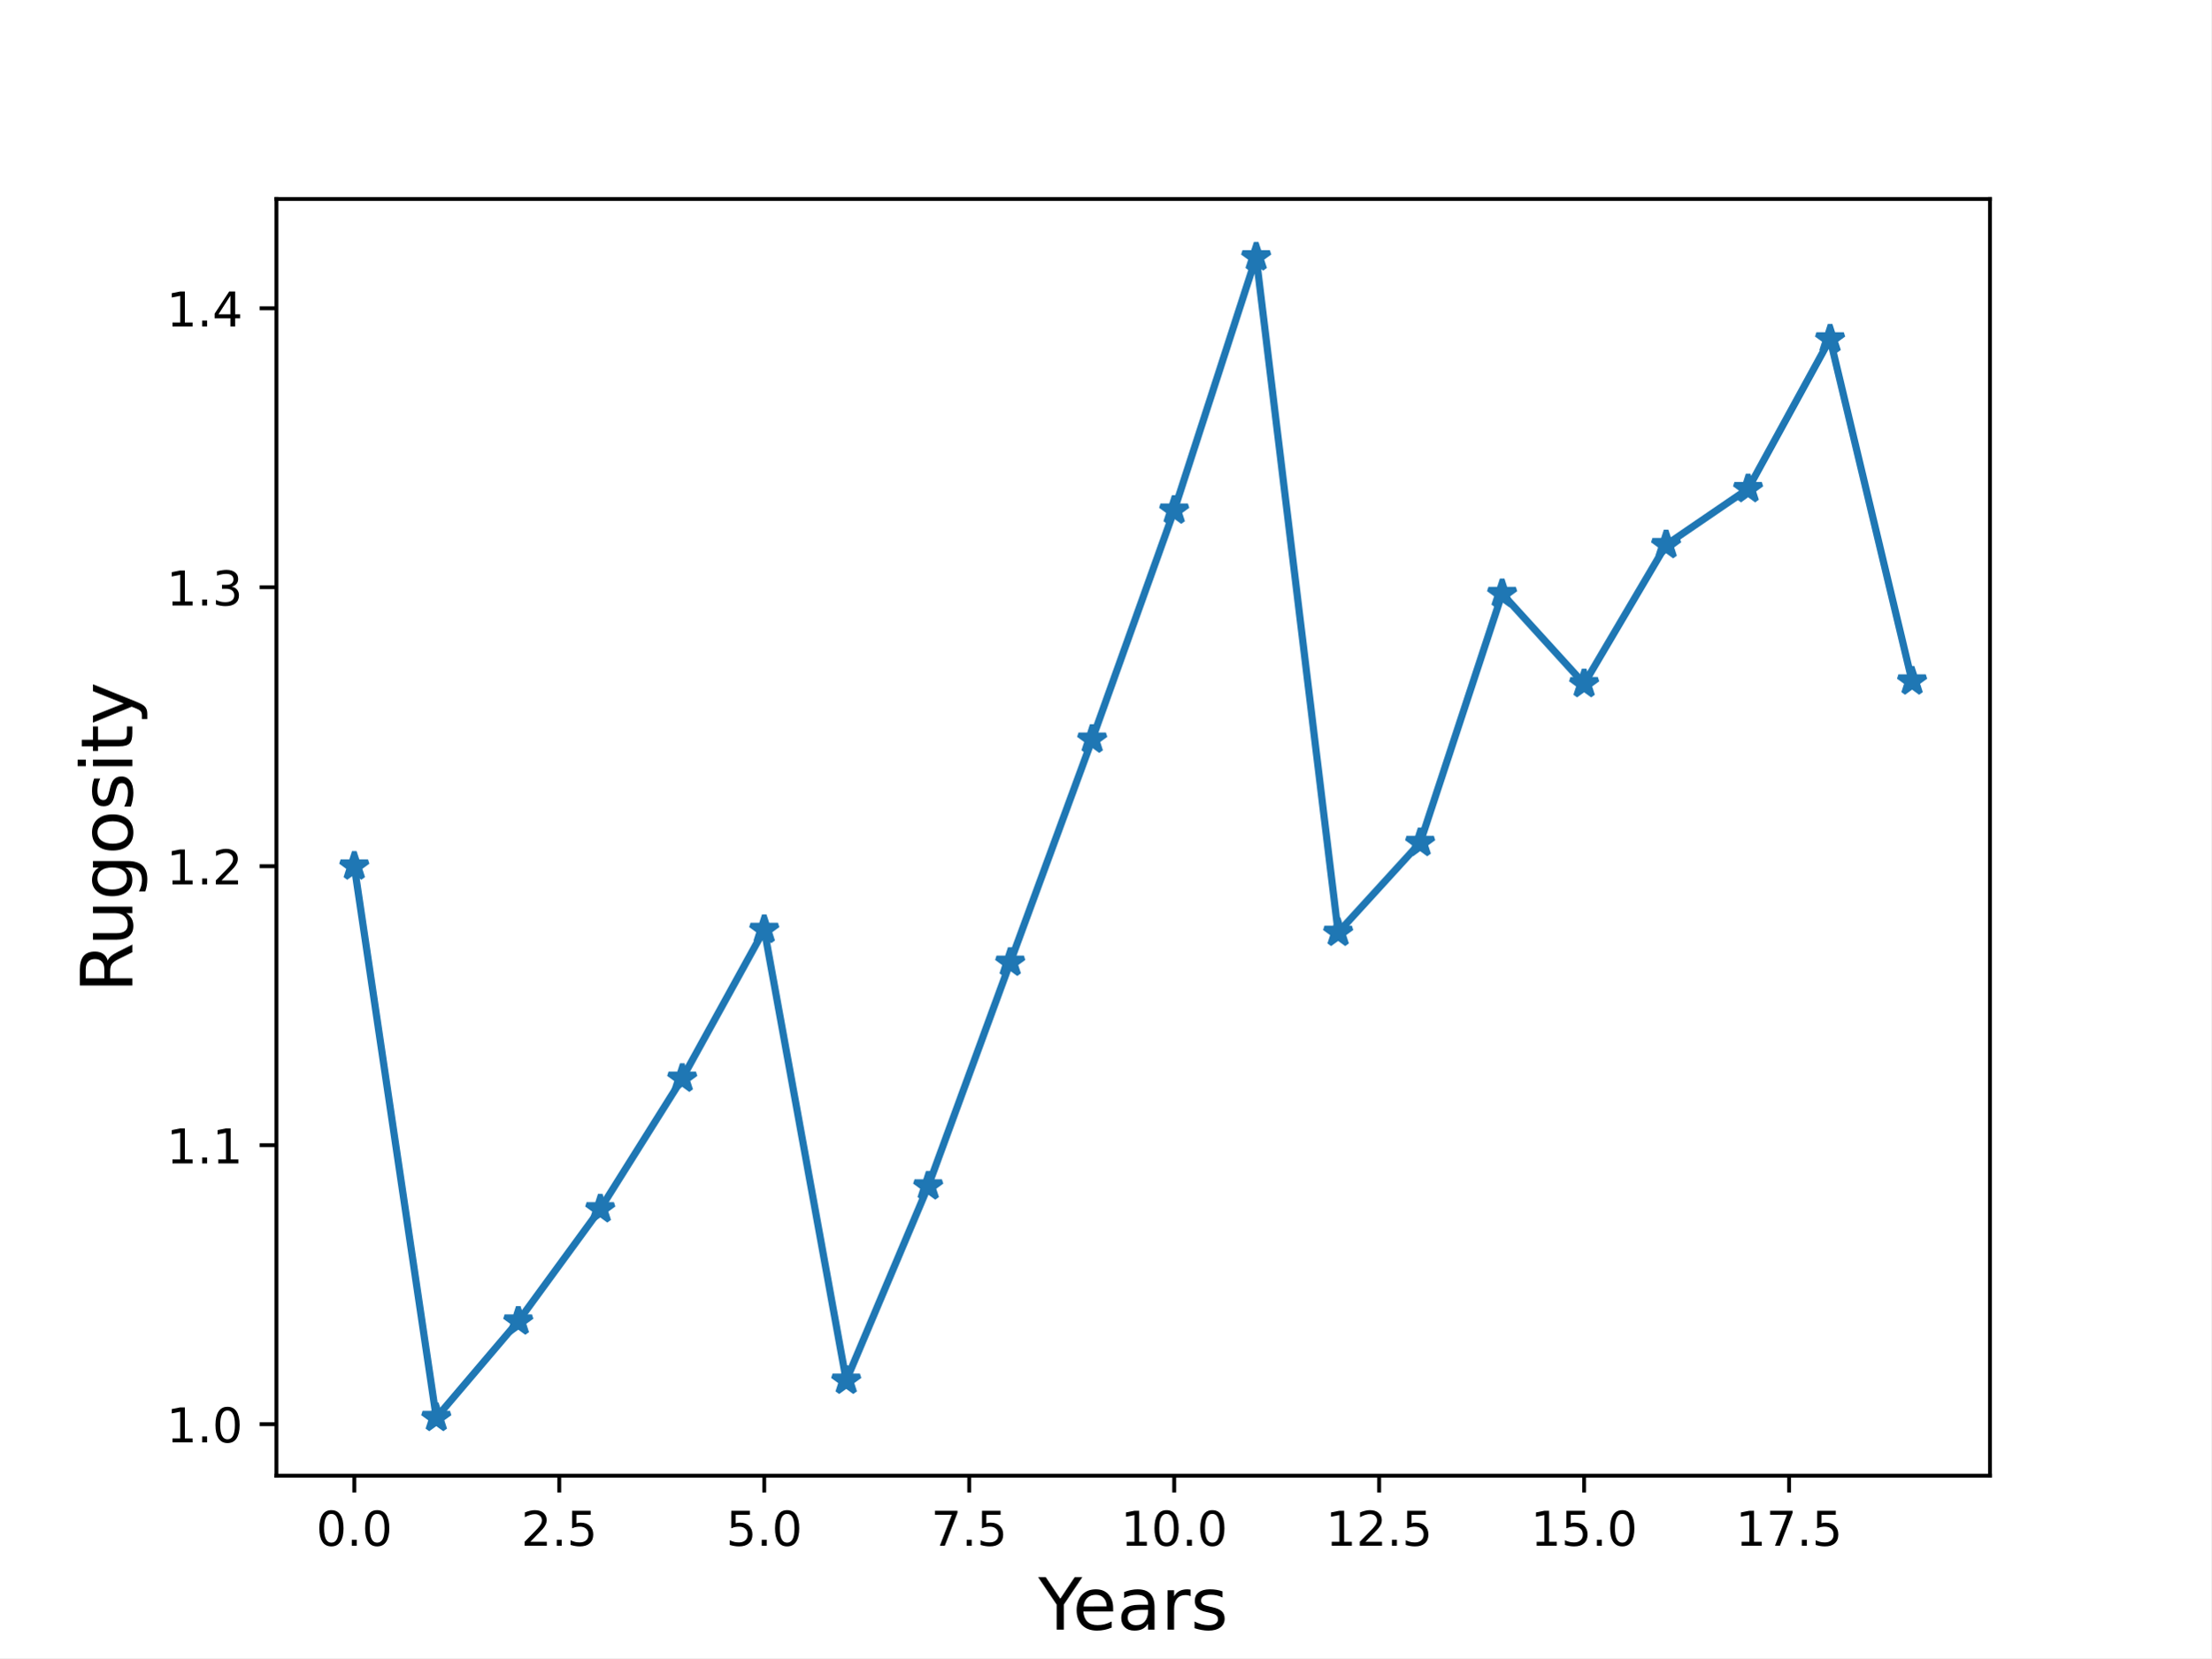
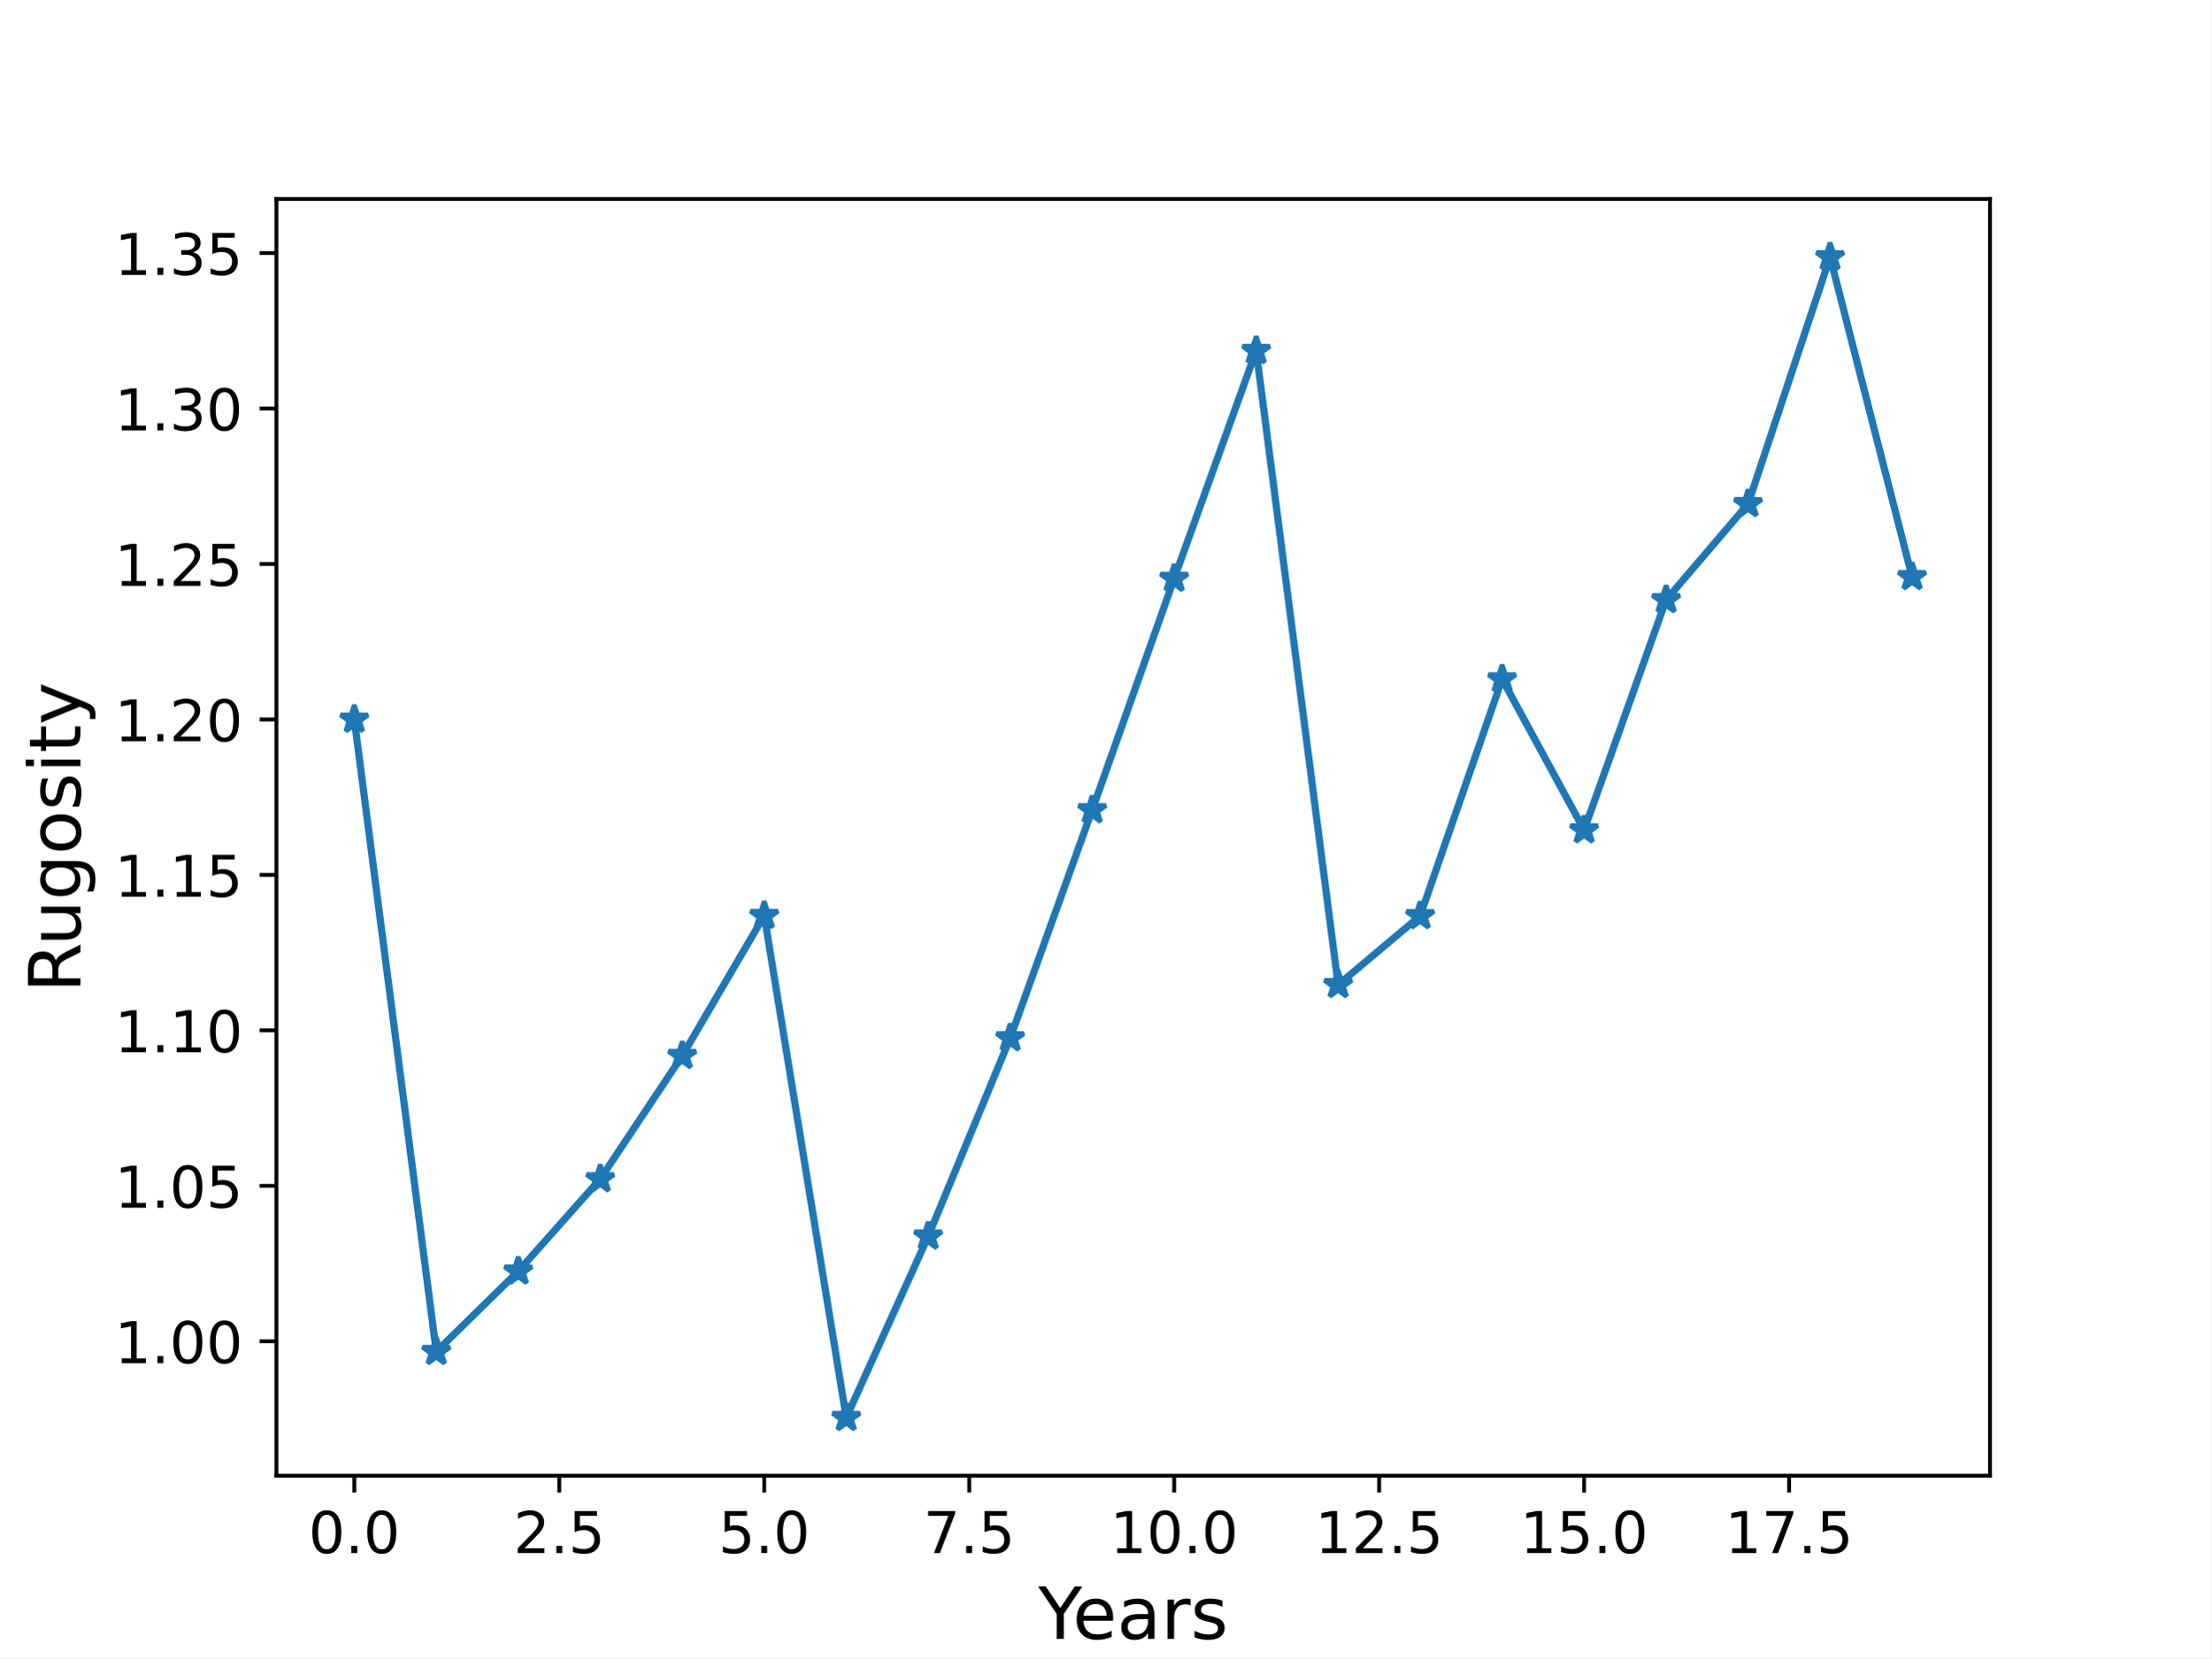
<svg xmlns="http://www.w3.org/2000/svg" xmlns:xlink="http://www.w3.org/1999/xlink" width="460.8pt" height="345.6pt" viewBox="0 0 460.8 345.6" version="1.1">
  <defs>
    <style type="text/css">*{stroke-linejoin: round; stroke-linecap: butt}</style>
  </defs>
  <g id="figure_1">
    <g id="patch_1">
      <path d="M 0 345.6  L 460.8 345.6  L 460.8 0  L 0 0  z " style="fill: #ffffff" />
    </g>
    <g id="axes_1">
      <g id="patch_2">
        <path d="M 57.6 307.584  L 414.72 307.584  L 414.72 41.472  L 57.6 41.472  z " style="fill: #ffffff" />
      </g>
      <g id="matplotlib.axis_1">
        <g id="xtick_1">
          <g id="line2d_1">
            <defs>
-               <path id="m5b304df099" d="M 0 0  L 0 3.5  " style="stroke: #000000; stroke-width: 0.8" />
+               <path id="me1a2ac64ba" d="M 0 0  L 0 3.5  " style="stroke: #000000; stroke-width: 0.8" />
            </defs>
            <g>
-               <use xlink:href="#m5b304df099" x="73.833" y="307.584" style="stroke: #000000; stroke-width: 0.8" />
+               <use xlink:href="#me1a2ac64ba" x="73.833" y="307.584" style="stroke: #000000; stroke-width: 0.8" />
            </g>
          </g>
          <g id="text_1">
-             <g transform="translate(65.88116 322.1824) scale(0.1 -0.1)">
+             <g transform="translate(64.29085 323.7021) scale(0.12 -0.12)">
              <defs>
                <path id="DejaVuSans-30" d="M 2034 4250  Q 1547 4250 1301 3770  Q 1056 3291 1056 2328  Q 1056 1369 1301 889  Q 1547 409 2034 409  Q 2525 409 2770 889  Q 3016 1369 3016 2328  Q 3016 3291 2770 3770  Q 2525 4250 2034 4250  z M 2034 4750  Q 2819 4750 3233 4129  Q 3647 3509 3647 2328  Q 3647 1150 3233 529  Q 2819 -91 2034 -91  Q 1250 -91 836 529  Q 422 1150 422 2328  Q 422 3509 836 4129  Q 1250 4750 2034 4750  z " transform="scale(0.015625)" />
                <path id="DejaVuSans-2e" d="M 684 794  L 1344 794  L 1344 0  L 684 0  L 684 794  z " transform="scale(0.015625)" />
              </defs>
              <use xlink:href="#DejaVuSans-30" />
              <use xlink:href="#DejaVuSans-2e" x="63.623" />
              <use xlink:href="#DejaVuSans-30" x="95.41" />
            </g>
          </g>
        </g>
        <g id="xtick_2">
          <g id="line2d_2">
            <g>
-               <use xlink:href="#m5b304df099" x="116.55" y="307.584" style="stroke: #000000; stroke-width: 0.8" />
+               <use xlink:href="#me1a2ac64ba" x="116.55" y="307.584" style="stroke: #000000; stroke-width: 0.8" />
            </g>
          </g>
          <g id="text_2">
-             <g transform="translate(108.5989 322.1824) scale(0.1 -0.1)">
+             <g transform="translate(107.0086 323.7021) scale(0.12 -0.12)">
              <defs>
                <path id="DejaVuSans-32" d="M 1228 531  L 3431 531  L 3431 0  L 469 0  L 469 531  Q 828 903 1448 1529  Q 2069 2156 2228 2338  Q 2531 2678 2651 2914  Q 2772 3150 2772 3378  Q 2772 3750 2511 3984  Q 2250 4219 1831 4219  Q 1534 4219 1204 4116  Q 875 4013 500 3803  L 500 4441  Q 881 4594 1212 4672  Q 1544 4750 1819 4750  Q 2544 4750 2975 4387  Q 3406 4025 3406 3419  Q 3406 3131 3298 2873  Q 3191 2616 2906 2266  Q 2828 2175 2409 1742  Q 1991 1309 1228 531  z " transform="scale(0.015625)" />
                <path id="DejaVuSans-35" d="M 691 4666  L 3169 4666  L 3169 4134  L 1269 4134  L 1269 2991  Q 1406 3038 1543 3061  Q 1681 3084 1819 3084  Q 2600 3084 3056 2656  Q 3513 2228 3513 1497  Q 3513 744 3044 326  Q 2575 -91 1722 -91  Q 1428 -91 1123 -41  Q 819 9 494 109  L 494 744  Q 775 591 1075 516  Q 1375 441 1709 441  Q 2250 441 2565 725  Q 2881 1009 2881 1497  Q 2881 1984 2565 2268  Q 2250 2553 1709 2553  Q 1456 2553 1204 2497  Q 953 2441 691 2322  L 691 4666  z " transform="scale(0.015625)" />
              </defs>
              <use xlink:href="#DejaVuSans-32" />
              <use xlink:href="#DejaVuSans-2e" x="63.623" />
              <use xlink:href="#DejaVuSans-35" x="95.41" />
            </g>
          </g>
        </g>
        <g id="xtick_3">
          <g id="line2d_3">
            <g>
-               <use xlink:href="#m5b304df099" x="159.268" y="307.584" style="stroke: #000000; stroke-width: 0.8" />
+               <use xlink:href="#me1a2ac64ba" x="159.268" y="307.584" style="stroke: #000000; stroke-width: 0.8" />
            </g>
          </g>
          <g id="text_3">
-             <g transform="translate(151.3166 322.1824) scale(0.1 -0.1)">
+             <g transform="translate(149.7263 323.7021) scale(0.12 -0.12)">
              <use xlink:href="#DejaVuSans-35" />
              <use xlink:href="#DejaVuSans-2e" x="63.623" />
              <use xlink:href="#DejaVuSans-30" x="95.41" />
            </g>
          </g>
        </g>
        <g id="xtick_4">
          <g id="line2d_4">
            <g>
-               <use xlink:href="#m5b304df099" x="201.986" y="307.584" style="stroke: #000000; stroke-width: 0.8" />
+               <use xlink:href="#me1a2ac64ba" x="201.986" y="307.584" style="stroke: #000000; stroke-width: 0.8" />
            </g>
          </g>
          <g id="text_4">
-             <g transform="translate(194.0343 322.1824) scale(0.1 -0.1)">
+             <g transform="translate(192.444 323.7021) scale(0.12 -0.12)">
              <defs>
                <path id="DejaVuSans-37" d="M 525 4666  L 3525 4666  L 3525 4397  L 1831 0  L 1172 0  L 2766 4134  L 525 4134  L 525 4666  z " transform="scale(0.015625)" />
              </defs>
              <use xlink:href="#DejaVuSans-37" />
              <use xlink:href="#DejaVuSans-2e" x="63.623" />
              <use xlink:href="#DejaVuSans-35" x="95.41" />
            </g>
          </g>
        </g>
        <g id="xtick_5">
          <g id="line2d_5">
            <g>
-               <use xlink:href="#m5b304df099" x="244.704" y="307.584" style="stroke: #000000; stroke-width: 0.8" />
+               <use xlink:href="#me1a2ac64ba" x="244.704" y="307.584" style="stroke: #000000; stroke-width: 0.8" />
            </g>
          </g>
          <g id="text_5">
-             <g transform="translate(233.5707 322.1824) scale(0.1 -0.1)">
+             <g transform="translate(231.3442 323.7021) scale(0.12 -0.12)">
              <defs>
                <path id="DejaVuSans-31" d="M 794 531  L 1825 531  L 1825 4091  L 703 3866  L 703 4441  L 1819 4666  L 2450 4666  L 2450 531  L 3481 531  L 3481 0  L 794 0  L 794 531  z " transform="scale(0.015625)" />
              </defs>
              <use xlink:href="#DejaVuSans-31" />
              <use xlink:href="#DejaVuSans-30" x="63.623" />
              <use xlink:href="#DejaVuSans-2e" x="127.246" />
              <use xlink:href="#DejaVuSans-30" x="159.033" />
            </g>
          </g>
        </g>
        <g id="xtick_6">
          <g id="line2d_6">
            <g>
-               <use xlink:href="#m5b304df099" x="287.421" y="307.584" style="stroke: #000000; stroke-width: 0.8" />
+               <use xlink:href="#me1a2ac64ba" x="287.421" y="307.584" style="stroke: #000000; stroke-width: 0.8" />
            </g>
          </g>
          <g id="text_6">
-             <g transform="translate(276.2884 322.1824) scale(0.1 -0.1)">
+             <g transform="translate(274.0619 323.7021) scale(0.12 -0.12)">
              <use xlink:href="#DejaVuSans-31" />
              <use xlink:href="#DejaVuSans-32" x="63.623" />
              <use xlink:href="#DejaVuSans-2e" x="127.246" />
              <use xlink:href="#DejaVuSans-35" x="159.033" />
            </g>
          </g>
        </g>
        <g id="xtick_7">
          <g id="line2d_7">
            <g>
-               <use xlink:href="#m5b304df099" x="330.139" y="307.584" style="stroke: #000000; stroke-width: 0.8" />
+               <use xlink:href="#me1a2ac64ba" x="330.139" y="307.584" style="stroke: #000000; stroke-width: 0.8" />
            </g>
          </g>
          <g id="text_7">
-             <g transform="translate(319.0061 322.1824) scale(0.1 -0.1)">
+             <g transform="translate(316.7796 323.7021) scale(0.12 -0.12)">
              <use xlink:href="#DejaVuSans-31" />
              <use xlink:href="#DejaVuSans-35" x="63.623" />
              <use xlink:href="#DejaVuSans-2e" x="127.246" />
              <use xlink:href="#DejaVuSans-30" x="159.033" />
            </g>
          </g>
        </g>
        <g id="xtick_8">
          <g id="line2d_8">
            <g>
-               <use xlink:href="#m5b304df099" x="372.857" y="307.584" style="stroke: #000000; stroke-width: 0.8" />
+               <use xlink:href="#me1a2ac64ba" x="372.857" y="307.584" style="stroke: #000000; stroke-width: 0.8" />
            </g>
          </g>
          <g id="text_8">
-             <g transform="translate(361.7238 322.1824) scale(0.1 -0.1)">
+             <g transform="translate(359.4973 323.7021) scale(0.12 -0.12)">
              <use xlink:href="#DejaVuSans-31" />
              <use xlink:href="#DejaVuSans-37" x="63.623" />
              <use xlink:href="#DejaVuSans-2e" x="127.246" />
              <use xlink:href="#DejaVuSans-35" x="159.033" />
            </g>
          </g>
        </g>
        <g id="text_9">
-           <g transform="translate(216.3717 339.6598) scale(0.15 -0.15)">
+           <g transform="translate(216.3717 341.5954) scale(0.15 -0.15)">
            <defs>
              <path id="DejaVuSans-59" d="M -13 4666  L 666 4666  L 1959 2747  L 3244 4666  L 3922 4666  L 2272 2222  L 2272 0  L 1638 0  L 1638 2222  L -13 4666  z " transform="scale(0.015625)" />
              <path id="DejaVuSans-65" d="M 3597 1894  L 3597 1613  L 953 1613  Q 991 1019 1311 708  Q 1631 397 2203 397  Q 2534 397 2845 478  Q 3156 559 3463 722  L 3463 178  Q 3153 47 2828 -22  Q 2503 -91 2169 -91  Q 1331 -91 842 396  Q 353 884 353 1716  Q 353 2575 817 3079  Q 1281 3584 2069 3584  Q 2775 3584 3186 3129  Q 3597 2675 3597 1894  z M 3022 2063  Q 3016 2534 2758 2815  Q 2500 3097 2075 3097  Q 1594 3097 1305 2825  Q 1016 2553 972 2059  L 3022 2063  z " transform="scale(0.015625)" />
              <path id="DejaVuSans-61" d="M 2194 1759  Q 1497 1759 1228 1600  Q 959 1441 959 1056  Q 959 750 1161 570  Q 1363 391 1709 391  Q 2188 391 2477 730  Q 2766 1069 2766 1631  L 2766 1759  L 2194 1759  z M 3341 1997  L 3341 0  L 2766 0  L 2766 531  Q 2569 213 2275 61  Q 1981 -91 1556 -91  Q 1019 -91 701 211  Q 384 513 384 1019  Q 384 1609 779 1909  Q 1175 2209 1959 2209  L 2766 2209  L 2766 2266  Q 2766 2663 2505 2880  Q 2244 3097 1772 3097  Q 1472 3097 1187 3025  Q 903 2953 641 2809  L 641 3341  Q 956 3463 1253 3523  Q 1550 3584 1831 3584  Q 2591 3584 2966 3190  Q 3341 2797 3341 1997  z " transform="scale(0.015625)" />
              <path id="DejaVuSans-72" d="M 2631 2963  Q 2534 3019 2420 3045  Q 2306 3072 2169 3072  Q 1681 3072 1420 2755  Q 1159 2438 1159 1844  L 1159 0  L 581 0  L 581 3500  L 1159 3500  L 1159 2956  Q 1341 3275 1631 3429  Q 1922 3584 2338 3584  Q 2397 3584 2469 3576  Q 2541 3569 2628 3553  L 2631 2963  z " transform="scale(0.015625)" />
              <path id="DejaVuSans-73" d="M 2834 3397  L 2834 2853  Q 2591 2978 2328 3040  Q 2066 3103 1784 3103  Q 1356 3103 1142 2972  Q 928 2841 928 2578  Q 928 2378 1081 2264  Q 1234 2150 1697 2047  L 1894 2003  Q 2506 1872 2764 1633  Q 3022 1394 3022 966  Q 3022 478 2636 193  Q 2250 -91 1575 -91  Q 1294 -91 989 -36  Q 684 19 347 128  L 347 722  Q 666 556 975 473  Q 1284 391 1588 391  Q 1994 391 2212 530  Q 2431 669 2431 922  Q 2431 1156 2273 1281  Q 2116 1406 1581 1522  L 1381 1569  Q 847 1681 609 1914  Q 372 2147 372 2553  Q 372 3047 722 3315  Q 1072 3584 1716 3584  Q 2034 3584 2315 3537  Q 2597 3491 2834 3397  z " transform="scale(0.015625)" />
            </defs>
            <use xlink:href="#DejaVuSans-59" />
            <use xlink:href="#DejaVuSans-65" x="47.834" />
            <use xlink:href="#DejaVuSans-61" x="109.357" />
            <use xlink:href="#DejaVuSans-72" x="170.637" />
            <use xlink:href="#DejaVuSans-73" x="211.75" />
          </g>
        </g>
      </g>
      <g id="matplotlib.axis_2">
        <g id="ytick_1">
          <g id="line2d_9">
            <defs>
-               <path id="m7ea5a0cd66" d="M 0 0  L -3.5 0  " style="stroke: #000000; stroke-width: 0.8" />
+               <path id="mc644a6f11e" d="M 0 0  L -3.5 0  " style="stroke: #000000; stroke-width: 0.8" />
            </defs>
            <g>
-               <use xlink:href="#m7ea5a0cd66" x="57.6" y="296.843" style="stroke: #000000; stroke-width: 0.8" />
+               <use xlink:href="#mc644a6f11e" x="57.6" y="279.572" style="stroke: #000000; stroke-width: 0.8" />
            </g>
          </g>
          <g id="text_10">
-             <g transform="translate(34.69687 300.6425) scale(0.1 -0.1)">
+             <g transform="translate(23.88125 284.1314) scale(0.12 -0.12)">
              <use xlink:href="#DejaVuSans-31" />
              <use xlink:href="#DejaVuSans-2e" x="63.623" />
              <use xlink:href="#DejaVuSans-30" x="95.41" />
+               <use xlink:href="#DejaVuSans-30" x="159.033" />
            </g>
          </g>
        </g>
        <g id="ytick_2">
          <g id="line2d_10">
            <g>
-               <use xlink:href="#m7ea5a0cd66" x="57.6" y="238.694" style="stroke: #000000; stroke-width: 0.8" />
+               <use xlink:href="#mc644a6f11e" x="57.6" y="247.167" style="stroke: #000000; stroke-width: 0.8" />
            </g>
          </g>
          <g id="text_11">
-             <g transform="translate(34.69687 242.4936) scale(0.1 -0.1)">
-               <use xlink:href="#DejaVuSans-31" />
-               <use xlink:href="#DejaVuSans-2e" x="63.623" />
-               <use xlink:href="#DejaVuSans-31" x="95.41" />
+             <g transform="translate(23.88125 251.726) scale(0.12 -0.12)">
+               <use xlink:href="#DejaVuSans-31" />
+               <use xlink:href="#DejaVuSans-2e" x="63.623" />
+               <use xlink:href="#DejaVuSans-30" x="95.41" />
+               <use xlink:href="#DejaVuSans-35" x="159.033" />
            </g>
          </g>
        </g>
        <g id="ytick_3">
          <g id="line2d_11">
            <g>
-               <use xlink:href="#m7ea5a0cd66" x="57.6" y="180.546" style="stroke: #000000; stroke-width: 0.8" />
+               <use xlink:href="#mc644a6f11e" x="57.6" y="214.761" style="stroke: #000000; stroke-width: 0.8" />
            </g>
          </g>
          <g id="text_12">
-             <g transform="translate(34.69687 184.3447) scale(0.1 -0.1)">
-               <use xlink:href="#DejaVuSans-31" />
-               <use xlink:href="#DejaVuSans-2e" x="63.623" />
-               <use xlink:href="#DejaVuSans-32" x="95.41" />
+             <g transform="translate(23.88125 219.3205) scale(0.12 -0.12)">
+               <use xlink:href="#DejaVuSans-31" />
+               <use xlink:href="#DejaVuSans-2e" x="63.623" />
+               <use xlink:href="#DejaVuSans-31" x="95.41" />
+               <use xlink:href="#DejaVuSans-30" x="159.033" />
            </g>
          </g>
        </g>
        <g id="ytick_4">
          <g id="line2d_12">
            <g>
-               <use xlink:href="#m7ea5a0cd66" x="57.6" y="122.397" style="stroke: #000000; stroke-width: 0.8" />
+               <use xlink:href="#mc644a6f11e" x="57.6" y="182.356" style="stroke: #000000; stroke-width: 0.8" />
            </g>
          </g>
          <g id="text_13">
-             <g transform="translate(34.69687 126.1959) scale(0.1 -0.1)">
-               <defs>
-                 <path id="DejaVuSans-33" d="M 2597 2516  Q 3050 2419 3304 2112  Q 3559 1806 3559 1356  Q 3559 666 3084 287  Q 2609 -91 1734 -91  Q 1441 -91 1130 -33  Q 819 25 488 141  L 488 750  Q 750 597 1062 519  Q 1375 441 1716 441  Q 2309 441 2620 675  Q 2931 909 2931 1356  Q 2931 1769 2642 2001  Q 2353 2234 1838 2234  L 1294 2234  L 1294 2753  L 1863 2753  Q 2328 2753 2575 2939  Q 2822 3125 2822 3475  Q 2822 3834 2567 4026  Q 2313 4219 1838 4219  Q 1578 4219 1281 4162  Q 984 4106 628 3988  L 628 4550  Q 988 4650 1302 4700  Q 1616 4750 1894 4750  Q 2613 4750 3031 4423  Q 3450 4097 3450 3541  Q 3450 3153 3228 2886  Q 3006 2619 2597 2516  z " transform="scale(0.015625)" />
-               </defs>
-               <use xlink:href="#DejaVuSans-31" />
-               <use xlink:href="#DejaVuSans-2e" x="63.623" />
-               <use xlink:href="#DejaVuSans-33" x="95.41" />
+             <g transform="translate(23.88125 186.9151) scale(0.12 -0.12)">
+               <use xlink:href="#DejaVuSans-31" />
+               <use xlink:href="#DejaVuSans-2e" x="63.623" />
+               <use xlink:href="#DejaVuSans-31" x="95.41" />
+               <use xlink:href="#DejaVuSans-35" x="159.033" />
            </g>
          </g>
        </g>
        <g id="ytick_5">
          <g id="line2d_13">
            <g>
-               <use xlink:href="#m7ea5a0cd66" x="57.6" y="64.248" style="stroke: #000000; stroke-width: 0.8" />
+               <use xlink:href="#mc644a6f11e" x="57.6" y="149.951" style="stroke: #000000; stroke-width: 0.8" />
            </g>
          </g>
          <g id="text_14">
-             <g transform="translate(34.69687 68.04696) scale(0.1 -0.1)">
-               <defs>
-                 <path id="DejaVuSans-34" d="M 2419 4116  L 825 1625  L 2419 1625  L 2419 4116  z M 2253 4666  L 3047 4666  L 3047 1625  L 3713 1625  L 3713 1100  L 3047 1100  L 3047 0  L 2419 0  L 2419 1100  L 313 1100  L 313 1709  L 2253 4666  z " transform="scale(0.015625)" />
-               </defs>
-               <use xlink:href="#DejaVuSans-31" />
-               <use xlink:href="#DejaVuSans-2e" x="63.623" />
-               <use xlink:href="#DejaVuSans-34" x="95.41" />
-             </g>
-           </g>
-         </g>
-         <g id="text_15">
-           <g transform="translate(27.57734 206.8753) rotate(-90) scale(0.15 -0.15)">
+             <g transform="translate(23.88125 154.5096) scale(0.12 -0.12)">
+               <use xlink:href="#DejaVuSans-31" />
+               <use xlink:href="#DejaVuSans-2e" x="63.623" />
+               <use xlink:href="#DejaVuSans-32" x="95.41" />
+               <use xlink:href="#DejaVuSans-30" x="159.033" />
+             </g>
+           </g>
+         </g>
+         <g id="ytick_6">
+           <g id="line2d_14">
+             <g>
+               <use xlink:href="#mc644a6f11e" x="57.6" y="117.545" style="stroke: #000000; stroke-width: 0.8" />
+             </g>
+           </g>
+           <g id="text_15">
+             <g transform="translate(23.88125 122.1042) scale(0.12 -0.12)">
+               <use xlink:href="#DejaVuSans-31" />
+               <use xlink:href="#DejaVuSans-2e" x="63.623" />
+               <use xlink:href="#DejaVuSans-32" x="95.41" />
+               <use xlink:href="#DejaVuSans-35" x="159.033" />
+             </g>
+           </g>
+         </g>
+         <g id="ytick_7">
+           <g id="line2d_15">
+             <g>
+               <use xlink:href="#mc644a6f11e" x="57.6" y="85.14" style="stroke: #000000; stroke-width: 0.8" />
+             </g>
+           </g>
+           <g id="text_16">
+             <g transform="translate(23.88125 89.69876) scale(0.12 -0.12)">
+               <defs>
+                 <path id="DejaVuSans-33" d="M 2597 2516  Q 3050 2419 3304 2112  Q 3559 1806 3559 1356  Q 3559 666 3084 287  Q 2609 -91 1734 -91  Q 1441 -91 1130 -33  Q 819 25 488 141  L 488 750  Q 750 597 1062 519  Q 1375 441 1716 441  Q 2309 441 2620 675  Q 2931 909 2931 1356  Q 2931 1769 2642 2001  Q 2353 2234 1838 2234  L 1294 2234  L 1294 2753  L 1863 2753  Q 2328 2753 2575 2939  Q 2822 3125 2822 3475  Q 2822 3834 2567 4026  Q 2313 4219 1838 4219  Q 1578 4219 1281 4162  Q 984 4106 628 3988  L 628 4550  Q 988 4650 1302 4700  Q 1616 4750 1894 4750  Q 2613 4750 3031 4423  Q 3450 4097 3450 3541  Q 3450 3153 3228 2886  Q 3006 2619 2597 2516  z " transform="scale(0.015625)" />
+               </defs>
+               <use xlink:href="#DejaVuSans-31" />
+               <use xlink:href="#DejaVuSans-2e" x="63.623" />
+               <use xlink:href="#DejaVuSans-33" x="95.41" />
+               <use xlink:href="#DejaVuSans-30" x="159.033" />
+             </g>
+           </g>
+         </g>
+         <g id="ytick_8">
+           <g id="line2d_16">
+             <g>
+               <use xlink:href="#mc644a6f11e" x="57.6" y="52.734" style="stroke: #000000; stroke-width: 0.8" />
+             </g>
+           </g>
+           <g id="text_17">
+             <g transform="translate(23.88125 57.29332) scale(0.12 -0.12)">
+               <use xlink:href="#DejaVuSans-31" />
+               <use xlink:href="#DejaVuSans-2e" x="63.623" />
+               <use xlink:href="#DejaVuSans-33" x="95.41" />
+               <use xlink:href="#DejaVuSans-35" x="159.033" />
+             </g>
+           </g>
+         </g>
+         <g id="text_18">
+           <g transform="translate(16.76172 206.8753) rotate(-90) scale(0.15 -0.15)">
            <defs>
              <path id="DejaVuSans-52" d="M 2841 2188  Q 3044 2119 3236 1894  Q 3428 1669 3622 1275  L 4263 0  L 3584 0  L 2988 1197  Q 2756 1666 2539 1819  Q 2322 1972 1947 1972  L 1259 1972  L 1259 0  L 628 0  L 628 4666  L 2053 4666  Q 2853 4666 3247 4331  Q 3641 3997 3641 3322  Q 3641 2881 3436 2590  Q 3231 2300 2841 2188  z M 1259 4147  L 1259 2491  L 2053 2491  Q 2509 2491 2742 2702  Q 2975 2913 2975 3322  Q 2975 3731 2742 3939  Q 2509 4147 2053 4147  L 1259 4147  z " transform="scale(0.015625)" />
              <path id="DejaVuSans-75" d="M 544 1381  L 544 3500  L 1119 3500  L 1119 1403  Q 1119 906 1312 657  Q 1506 409 1894 409  Q 2359 409 2629 706  Q 2900 1003 2900 1516  L 2900 3500  L 3475 3500  L 3475 0  L 2900 0  L 2900 538  Q 2691 219 2414 64  Q 2138 -91 1772 -91  Q 1169 -91 856 284  Q 544 659 544 1381  z M 1991 3584  L 1991 3584  z " transform="scale(0.015625)" />
              <path id="DejaVuSans-67" d="M 2906 1791  Q 2906 2416 2648 2759  Q 2391 3103 1925 3103  Q 1463 3103 1205 2759  Q 947 2416 947 1791  Q 947 1169 1205 825  Q 1463 481 1925 481  Q 2391 481 2648 825  Q 2906 1169 2906 1791  z M 3481 434  Q 3481 -459 3084 -895  Q 2688 -1331 1869 -1331  Q 1566 -1331 1297 -1286  Q 1028 -1241 775 -1147  L 775 -588  Q 1028 -725 1275 -790  Q 1522 -856 1778 -856  Q 2344 -856 2625 -561  Q 2906 -266 2906 331  L 2906 616  Q 2728 306 2450 153  Q 2172 0 1784 0  Q 1141 0 747 490  Q 353 981 353 1791  Q 353 2603 747 3093  Q 1141 3584 1784 3584  Q 2172 3584 2450 3431  Q 2728 3278 2906 2969  L 2906 3500  L 3481 3500  L 3481 434  z " transform="scale(0.015625)" />
              <path id="DejaVuSans-6f" d="M 1959 3097  Q 1497 3097 1228 2736  Q 959 2375 959 1747  Q 959 1119 1226 758  Q 1494 397 1959 397  Q 2419 397 2687 759  Q 2956 1122 2956 1747  Q 2956 2369 2687 2733  Q 2419 3097 1959 3097  z M 1959 3584  Q 2709 3584 3137 3096  Q 3566 2609 3566 1747  Q 3566 888 3137 398  Q 2709 -91 1959 -91  Q 1206 -91 779 398  Q 353 888 353 1747  Q 353 2609 779 3096  Q 1206 3584 1959 3584  z " transform="scale(0.015625)" />
              <path id="DejaVuSans-69" d="M 603 3500  L 1178 3500  L 1178 0  L 603 0  L 603 3500  z M 603 4863  L 1178 4863  L 1178 4134  L 603 4134  L 603 4863  z " transform="scale(0.015625)" />
              <path id="DejaVuSans-74" d="M 1172 4494  L 1172 3500  L 2356 3500  L 2356 3053  L 1172 3053  L 1172 1153  Q 1172 725 1289 603  Q 1406 481 1766 481  L 2356 481  L 2356 0  L 1766 0  Q 1100 0 847 248  Q 594 497 594 1153  L 594 3053  L 172 3053  L 172 3500  L 594 3500  L 594 4494  L 1172 4494  z " transform="scale(0.015625)" />
              <path id="DejaVuSans-79" d="M 2059 -325  Q 1816 -950 1584 -1140  Q 1353 -1331 966 -1331  L 506 -1331  L 506 -850  L 844 -850  Q 1081 -850 1212 -737  Q 1344 -625 1503 -206  L 1606 56  L 191 3500  L 800 3500  L 1894 763  L 2988 3500  L 3597 3500  L 2059 -325  z " transform="scale(0.015625)" />
            </defs>
            <use xlink:href="#DejaVuSans-52" />
            <use xlink:href="#DejaVuSans-75" x="64.982" />
            <use xlink:href="#DejaVuSans-67" x="128.361" />
            <use xlink:href="#DejaVuSans-6f" x="191.838" />
            <use xlink:href="#DejaVuSans-73" x="253.02" />
            <use xlink:href="#DejaVuSans-69" x="305.119" />
            <use xlink:href="#DejaVuSans-74" x="332.902" />
            <use xlink:href="#DejaVuSans-79" x="372.111" />
          </g>
        </g>
      </g>
-       <g id="line2d_14">
-         <path d="M 73.833 180.546  L 90.92 295.488  L 108.007 275.386  L 125.094 251.994  L 142.181 224.774  L 159.268 193.759  L 176.355 287.73  L 193.442 247.227  L 210.529 200.603  L 227.616 154.106  L 244.704 106.361  L 261.791 53.568  L 278.878 194.363  L 295.965 175.644  L 313.052 123.74  L 330.139 142.527  L 347.226 113.552  L 364.313 101.88  L 381.4 70.665  L 398.487 141.98  " clip-path="url(#p7ce1096c6b)" style="fill: none; stroke: #1f77b4; stroke-width: 1.5; stroke-linecap: square" />
+       <g id="line2d_17">
+         <path d="M 73.833 149.951  L 90.92 281.725  L 108.007 264.967  L 125.094 245.737  L 142.181 220.048  L 159.268 190.848  L 176.355 295.488  L 193.442 257.685  L 210.529 216.353  L 227.616 168.831  L 244.704 120.584  L 261.791 73.091  L 278.878 205.259  L 295.965 190.897  L 313.052 141.543  L 330.139 173.006  L 347.226 125.02  L 364.313 105.02  L 381.4 53.568  L 398.487 120.23  " clip-path="url(#p499d61e7f2)" style="fill: none; stroke: #1f77b4; stroke-width: 1.5; stroke-linecap: square" />
        <defs>
-           <path id="m3ee8c4622e" d="M 0 -3  L -0.674 -0.927  L -2.853 -0.927  L -1.09 0.354  L -1.763 2.427  L -0 1.146  L 1.763 2.427  L 1.09 0.354  L 2.853 -0.927  L 0.674 -0.927  z " style="stroke: #1f77b4; stroke-linejoin: bevel" />
+           <path id="m524bf1cb1b" d="M 0 -3  L -0.674 -0.927  L -2.853 -0.927  L -1.09 0.354  L -1.763 2.427  L -0 1.146  L 1.763 2.427  L 1.09 0.354  L 2.853 -0.927  L 0.674 -0.927  z " style="stroke: #1f77b4; stroke-linejoin: bevel" />
        </defs>
-         <g clip-path="url(#p7ce1096c6b)">
-           <use xlink:href="#m3ee8c4622e" x="73.833" y="180.546" style="fill: #1f77b4; stroke: #1f77b4; stroke-linejoin: bevel" />
-           <use xlink:href="#m3ee8c4622e" x="90.92" y="295.488" style="fill: #1f77b4; stroke: #1f77b4; stroke-linejoin: bevel" />
-           <use xlink:href="#m3ee8c4622e" x="108.007" y="275.386" style="fill: #1f77b4; stroke: #1f77b4; stroke-linejoin: bevel" />
-           <use xlink:href="#m3ee8c4622e" x="125.094" y="251.994" style="fill: #1f77b4; stroke: #1f77b4; stroke-linejoin: bevel" />
-           <use xlink:href="#m3ee8c4622e" x="142.181" y="224.774" style="fill: #1f77b4; stroke: #1f77b4; stroke-linejoin: bevel" />
-           <use xlink:href="#m3ee8c4622e" x="159.268" y="193.759" style="fill: #1f77b4; stroke: #1f77b4; stroke-linejoin: bevel" />
-           <use xlink:href="#m3ee8c4622e" x="176.355" y="287.73" style="fill: #1f77b4; stroke: #1f77b4; stroke-linejoin: bevel" />
-           <use xlink:href="#m3ee8c4622e" x="193.442" y="247.227" style="fill: #1f77b4; stroke: #1f77b4; stroke-linejoin: bevel" />
-           <use xlink:href="#m3ee8c4622e" x="210.529" y="200.603" style="fill: #1f77b4; stroke: #1f77b4; stroke-linejoin: bevel" />
-           <use xlink:href="#m3ee8c4622e" x="227.616" y="154.106" style="fill: #1f77b4; stroke: #1f77b4; stroke-linejoin: bevel" />
-           <use xlink:href="#m3ee8c4622e" x="244.704" y="106.361" style="fill: #1f77b4; stroke: #1f77b4; stroke-linejoin: bevel" />
-           <use xlink:href="#m3ee8c4622e" x="261.791" y="53.568" style="fill: #1f77b4; stroke: #1f77b4; stroke-linejoin: bevel" />
-           <use xlink:href="#m3ee8c4622e" x="278.878" y="194.363" style="fill: #1f77b4; stroke: #1f77b4; stroke-linejoin: bevel" />
-           <use xlink:href="#m3ee8c4622e" x="295.965" y="175.644" style="fill: #1f77b4; stroke: #1f77b4; stroke-linejoin: bevel" />
-           <use xlink:href="#m3ee8c4622e" x="313.052" y="123.74" style="fill: #1f77b4; stroke: #1f77b4; stroke-linejoin: bevel" />
-           <use xlink:href="#m3ee8c4622e" x="330.139" y="142.527" style="fill: #1f77b4; stroke: #1f77b4; stroke-linejoin: bevel" />
-           <use xlink:href="#m3ee8c4622e" x="347.226" y="113.552" style="fill: #1f77b4; stroke: #1f77b4; stroke-linejoin: bevel" />
-           <use xlink:href="#m3ee8c4622e" x="364.313" y="101.88" style="fill: #1f77b4; stroke: #1f77b4; stroke-linejoin: bevel" />
-           <use xlink:href="#m3ee8c4622e" x="381.4" y="70.665" style="fill: #1f77b4; stroke: #1f77b4; stroke-linejoin: bevel" />
-           <use xlink:href="#m3ee8c4622e" x="398.487" y="141.98" style="fill: #1f77b4; stroke: #1f77b4; stroke-linejoin: bevel" />
+         <g clip-path="url(#p499d61e7f2)">
+           <use xlink:href="#m524bf1cb1b" x="73.833" y="149.951" style="fill: #1f77b4; stroke: #1f77b4; stroke-linejoin: bevel" />
+           <use xlink:href="#m524bf1cb1b" x="90.92" y="281.725" style="fill: #1f77b4; stroke: #1f77b4; stroke-linejoin: bevel" />
+           <use xlink:href="#m524bf1cb1b" x="108.007" y="264.967" style="fill: #1f77b4; stroke: #1f77b4; stroke-linejoin: bevel" />
+           <use xlink:href="#m524bf1cb1b" x="125.094" y="245.737" style="fill: #1f77b4; stroke: #1f77b4; stroke-linejoin: bevel" />
+           <use xlink:href="#m524bf1cb1b" x="142.181" y="220.048" style="fill: #1f77b4; stroke: #1f77b4; stroke-linejoin: bevel" />
+           <use xlink:href="#m524bf1cb1b" x="159.268" y="190.848" style="fill: #1f77b4; stroke: #1f77b4; stroke-linejoin: bevel" />
+           <use xlink:href="#m524bf1cb1b" x="176.355" y="295.488" style="fill: #1f77b4; stroke: #1f77b4; stroke-linejoin: bevel" />
+           <use xlink:href="#m524bf1cb1b" x="193.442" y="257.685" style="fill: #1f77b4; stroke: #1f77b4; stroke-linejoin: bevel" />
+           <use xlink:href="#m524bf1cb1b" x="210.529" y="216.353" style="fill: #1f77b4; stroke: #1f77b4; stroke-linejoin: bevel" />
+           <use xlink:href="#m524bf1cb1b" x="227.616" y="168.831" style="fill: #1f77b4; stroke: #1f77b4; stroke-linejoin: bevel" />
+           <use xlink:href="#m524bf1cb1b" x="244.704" y="120.584" style="fill: #1f77b4; stroke: #1f77b4; stroke-linejoin: bevel" />
+           <use xlink:href="#m524bf1cb1b" x="261.791" y="73.091" style="fill: #1f77b4; stroke: #1f77b4; stroke-linejoin: bevel" />
+           <use xlink:href="#m524bf1cb1b" x="278.878" y="205.259" style="fill: #1f77b4; stroke: #1f77b4; stroke-linejoin: bevel" />
+           <use xlink:href="#m524bf1cb1b" x="295.965" y="190.897" style="fill: #1f77b4; stroke: #1f77b4; stroke-linejoin: bevel" />
+           <use xlink:href="#m524bf1cb1b" x="313.052" y="141.543" style="fill: #1f77b4; stroke: #1f77b4; stroke-linejoin: bevel" />
+           <use xlink:href="#m524bf1cb1b" x="330.139" y="173.006" style="fill: #1f77b4; stroke: #1f77b4; stroke-linejoin: bevel" />
+           <use xlink:href="#m524bf1cb1b" x="347.226" y="125.02" style="fill: #1f77b4; stroke: #1f77b4; stroke-linejoin: bevel" />
+           <use xlink:href="#m524bf1cb1b" x="364.313" y="105.02" style="fill: #1f77b4; stroke: #1f77b4; stroke-linejoin: bevel" />
+           <use xlink:href="#m524bf1cb1b" x="381.4" y="53.568" style="fill: #1f77b4; stroke: #1f77b4; stroke-linejoin: bevel" />
+           <use xlink:href="#m524bf1cb1b" x="398.487" y="120.23" style="fill: #1f77b4; stroke: #1f77b4; stroke-linejoin: bevel" />
        </g>
      </g>
      <g id="patch_3">
        <path d="M 57.6 307.584  L 57.6 41.472  " style="fill: none; stroke: #000000; stroke-width: 0.8; stroke-linejoin: miter; stroke-linecap: square" />
      </g>
      <g id="patch_4">
        <path d="M 414.72 307.584  L 414.72 41.472  " style="fill: none; stroke: #000000; stroke-width: 0.8; stroke-linejoin: miter; stroke-linecap: square" />
      </g>
      <g id="patch_5">
        <path d="M 57.6 307.584  L 414.72 307.584  " style="fill: none; stroke: #000000; stroke-width: 0.8; stroke-linejoin: miter; stroke-linecap: square" />
      </g>
      <g id="patch_6">
        <path d="M 57.6 41.472  L 414.72 41.472  " style="fill: none; stroke: #000000; stroke-width: 0.8; stroke-linejoin: miter; stroke-linecap: square" />
      </g>
    </g>
  </g>
  <defs>
-     <clipPath id="p7ce1096c6b">
+     <clipPath id="p499d61e7f2">
      <rect x="57.6" y="41.472" width="357.12" height="266.112" />
    </clipPath>
  </defs>
</svg>
